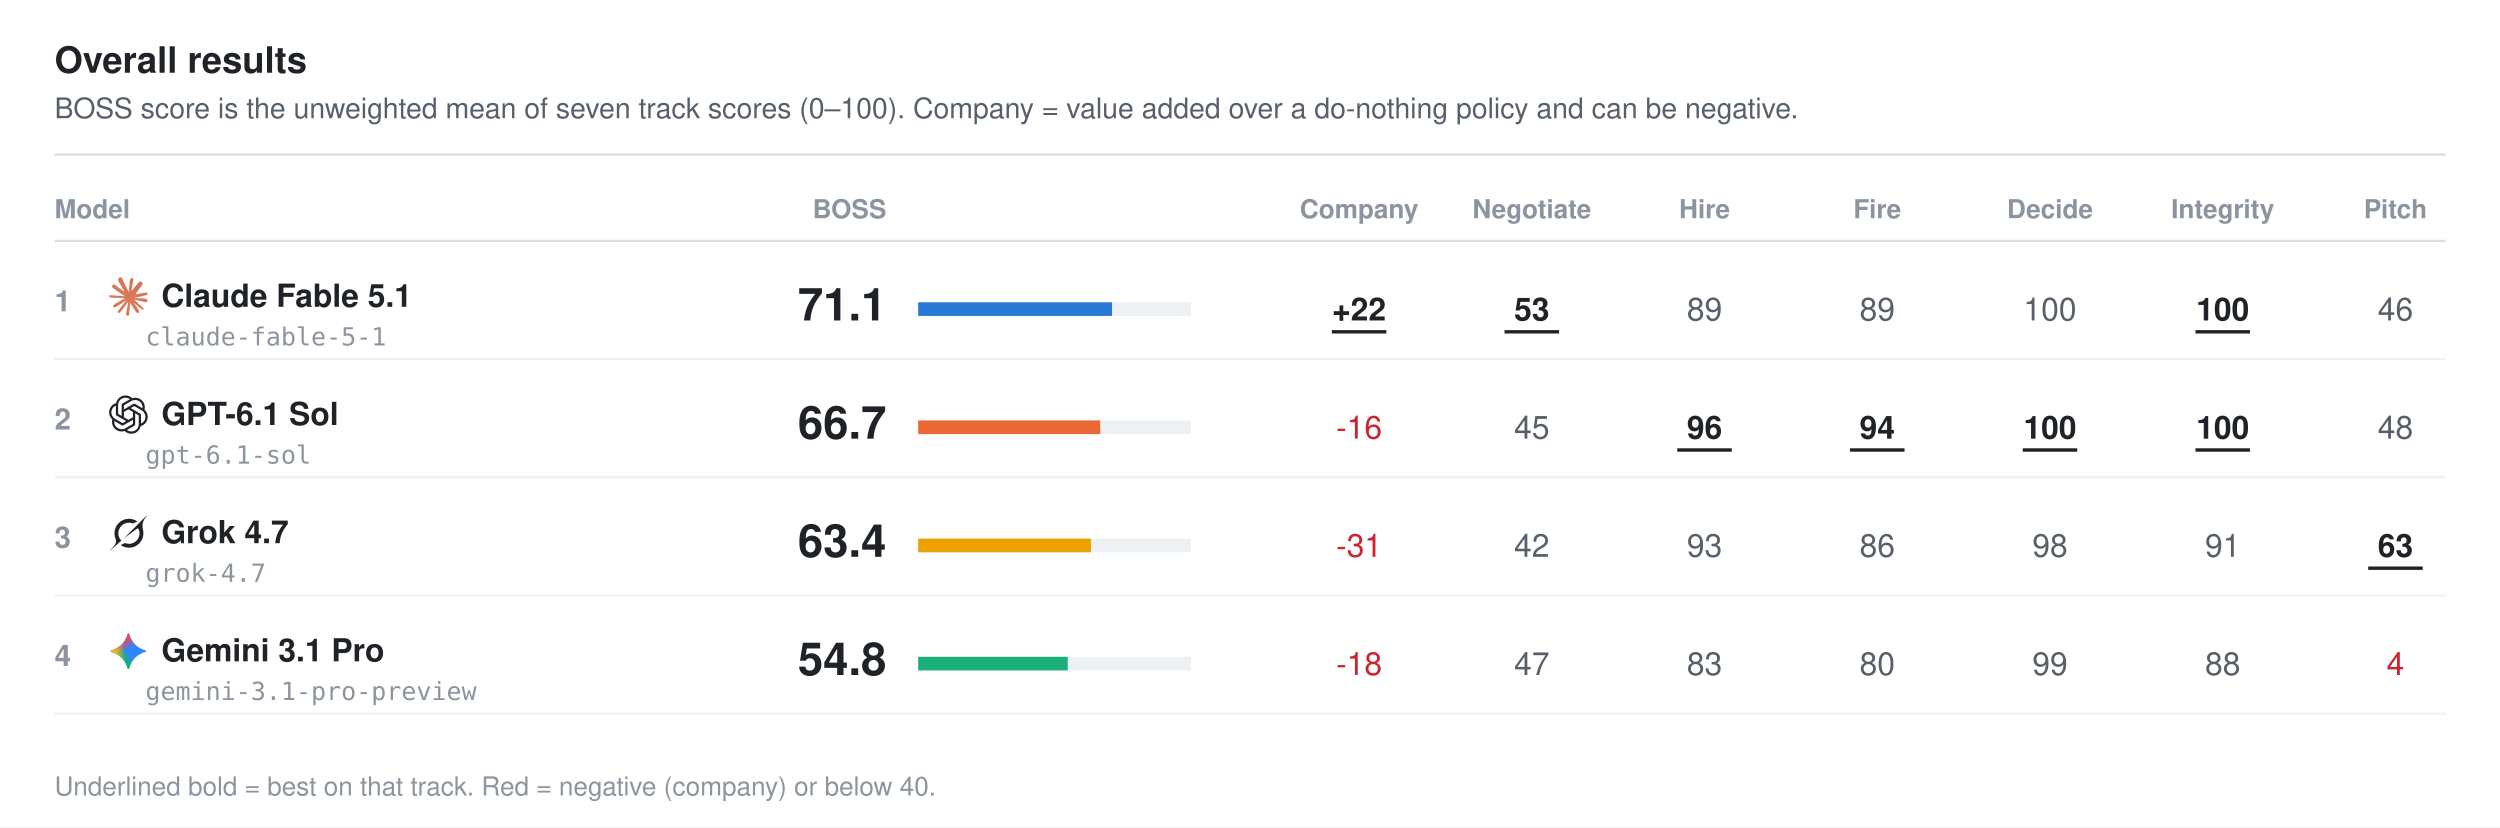
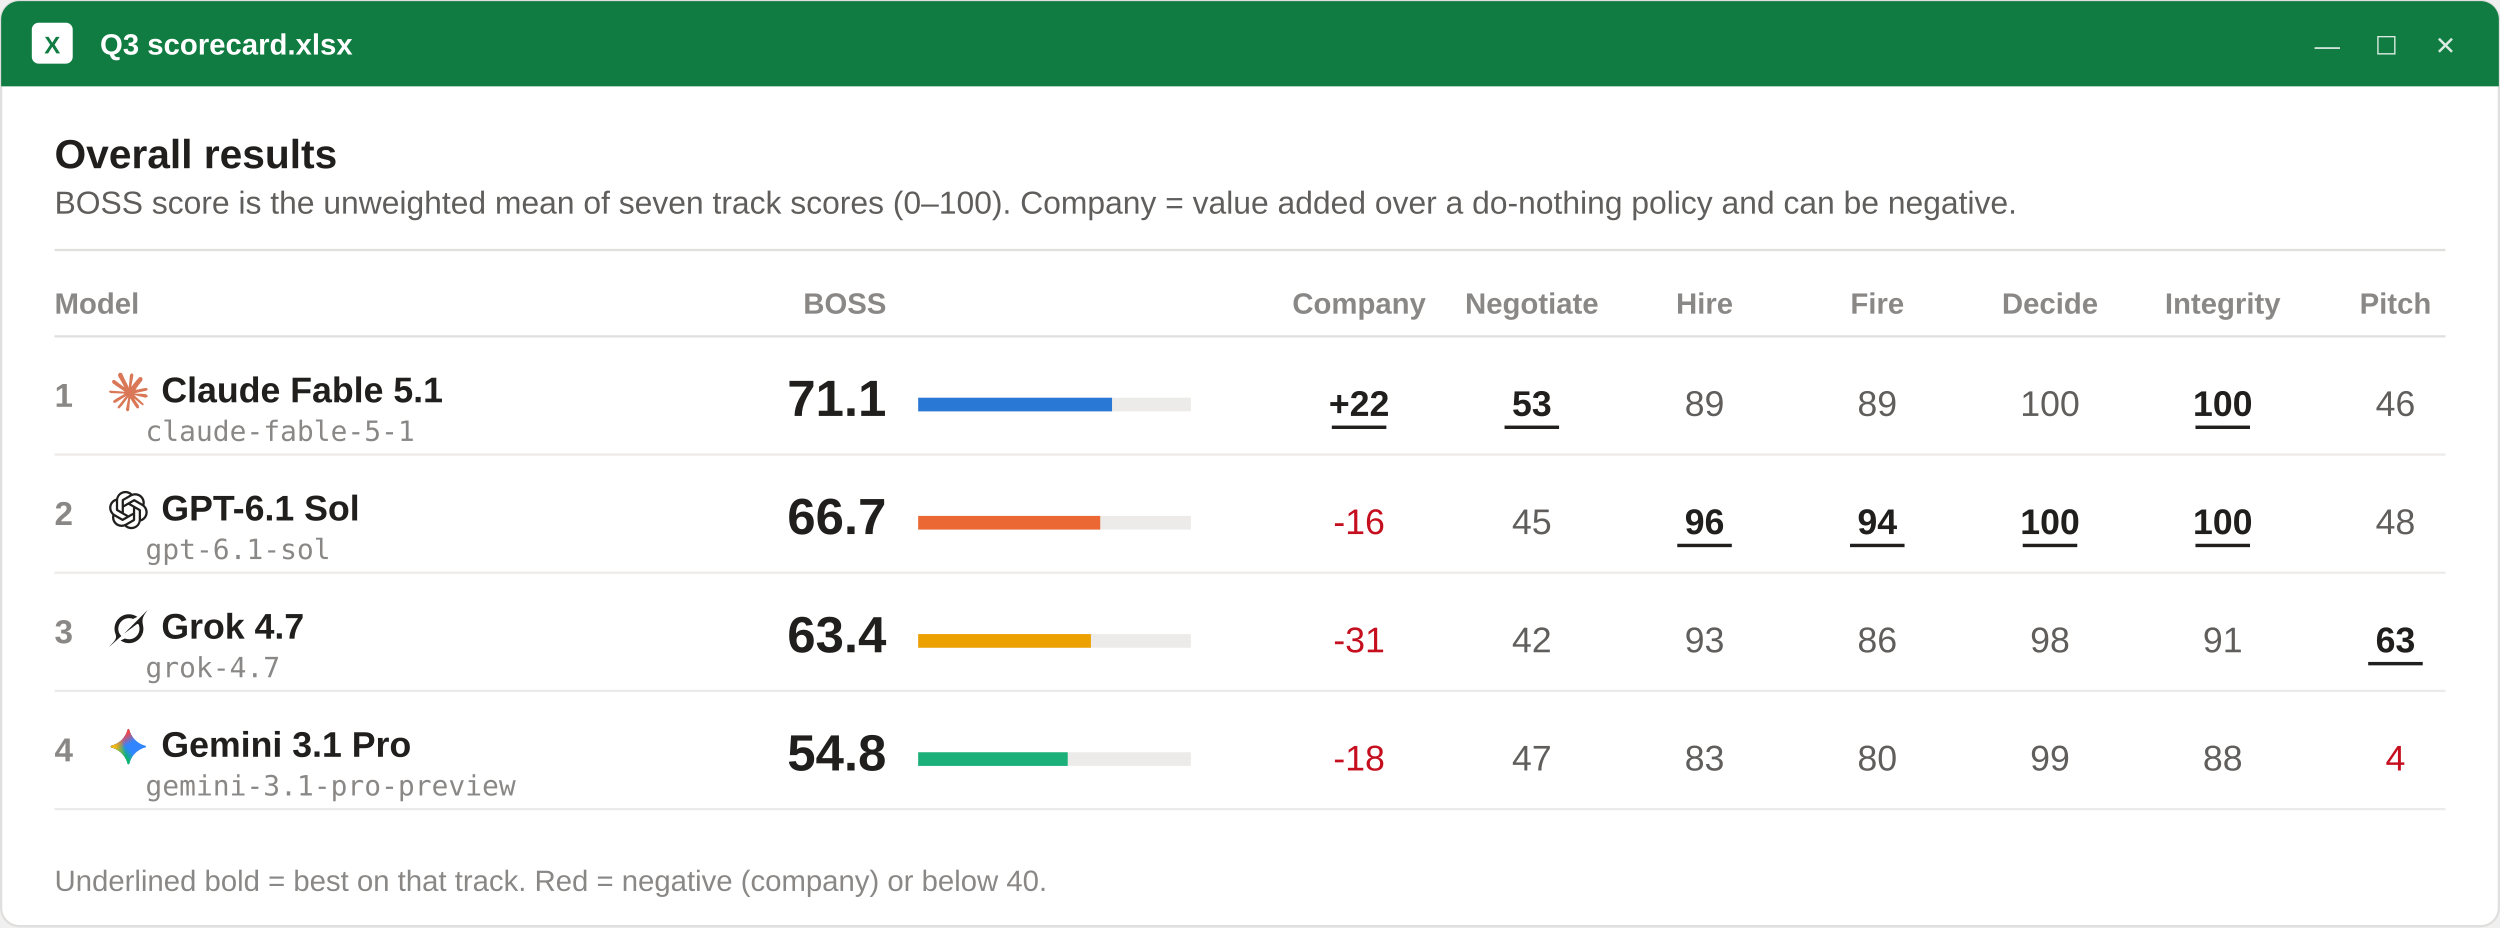
- <svg xmlns="http://www.w3.org/2000/svg" xmlns:xlink="http://www.w3.org/1999/xlink" width="1100" height="364" viewBox="0 0 1100 364" role="img" aria-label="Overall results">
+ <svg xmlns="http://www.w3.org/2000/svg" xmlns:xlink="http://www.w3.org/1999/xlink" width="1100" height="408" viewBox="0 0 1100 408" role="img" aria-label="Overall results">
  <defs>
    <symbol id="logo-claude" viewBox="0 0 24 24">
      <path d="M4.709 15.955l4.72-2.647.08-.23-.08-.128H9.2l-.79-.048-2.698-.073-2.339-.097-2.266-.122-.571-.121L0 11.784l.055-.352.48-.321.686.06 1.52.103 2.278.158 1.652.097 2.449.255h.389l.055-.157-.134-.098-.103-.097-2.358-1.596-2.552-1.688-1.336-.972-.724-.491-.364-.462-.158-1.008.656-.722.881.06.225.061.893.686 1.908 1.476 2.491 1.833.365.304.145-.103.019-.073-.164-.274-1.355-2.446-1.446-2.49-.644-1.032-.17-.619a2.97 2.97 0 01-.104-.729L6.283.134 6.696 0l.996.134.42.364.62 1.414 1.002 2.229 1.555 3.03.456.898.243.832.091.255h.158V9.01l.128-1.706.237-2.095.23-2.695.08-.76.376-.91.747-.492.584.28.48.685-.067.444-.286 1.851-.559 2.903-.364 1.942h.212l.243-.242.985-1.306 1.652-2.064.73-.82.85-.904.547-.431h1.033l.76 1.129-.34 1.166-1.064 1.347-.881 1.142-1.264 1.7-.79 1.36.073.11.188-.02 2.856-.606 1.543-.28 1.841-.315.833.388.091.395-.328.807-1.969.486-2.309.462-3.439.813-.042.03.049.061 1.549.146.662.036h1.622l3.02.225.79.522.474.638-.079.485-1.215.62-1.64-.389-3.829-.91-1.312-.329h-.182v.11l1.093 1.068 2.006 1.81 2.509 2.33.127.578-.322.455-.34-.049-2.205-1.657-.851-.747-1.926-1.62h-.128v.17l.444.649 2.345 3.521.122 1.08-.17.353-.608.213-.668-.122-1.374-1.925-1.415-2.167-1.143-1.943-.14.08-.674 7.254-.316.37-.729.28-.607-.461-.322-.747.322-1.476.389-1.924.315-1.53.286-1.9.17-.632-.012-.042-.14.018-1.434 1.967-2.18 2.945-1.726 1.845-.414.164-.717-.37.067-.662.401-.589 2.388-3.036 1.44-1.882.93-1.086-.006-.158h-.055L4.132 18.56l-1.13.146-.487-.456.061-.746.231-.243 1.908-1.312-.006.006z" fill="#D97757" fill-rule="nonzero" />
    </symbol>
    <symbol id="logo-gpt" viewBox="0 0 24 24">
-       <g fill="#1f2328" fill-rule="evenodd">
+       <g fill="#201f1e" fill-rule="evenodd">
        <path d="M9.205 8.658v-2.26c0-.19.072-.333.238-.428l4.543-2.616c.619-.357 1.356-.523 2.117-.523 2.854 0 4.662 2.212 4.662 4.566 0 .167 0 .357-.024.547l-4.71-2.759a.797.797 0 00-.856 0l-5.97 3.473zm10.609 8.8V12.06c0-.333-.143-.57-.429-.737l-5.97-3.473 1.95-1.118a.433.433 0 01.476 0l4.543 2.617c1.309.76 2.189 2.378 2.189 3.948 0 1.808-1.07 3.473-2.76 4.163zM7.802 12.703l-1.95-1.142c-.167-.095-.239-.238-.239-.428V5.899c0-2.545 1.95-4.472 4.591-4.472 1 0 1.927.333 2.712.928L8.23 5.067c-.285.166-.428.404-.428.737v6.898zM12 15.128l-2.795-1.57v-3.33L12 8.658l2.795 1.57v3.33L12 15.128zm1.796 7.23c-1 0-1.927-.332-2.712-.927l4.686-2.712c.285-.166.428-.404.428-.737v-6.898l1.974 1.142c.167.095.238.238.238.428v5.233c0 2.545-1.974 4.472-4.614 4.472zm-5.637-5.303l-4.544-2.617c-1.308-.761-2.188-2.378-2.188-3.948A4.482 4.482 0 014.21 6.327v5.423c0 .333.143.571.428.738l5.947 3.449-1.95 1.118a.432.432 0 01-.476 0zm-.262 3.9c-2.688 0-4.662-2.021-4.662-4.519 0-.19.024-.38.047-.57l4.686 2.71c.286.167.571.167.856 0l5.97-3.448v2.26c0 .19-.07.333-.237.428l-4.543 2.616c-.619.357-1.356.523-2.117.523zm5.899 2.83a5.947 5.947 0 005.827-4.756C22.287 18.339 24 15.84 24 13.296c0-1.665-.713-3.282-1.998-4.448.119-.5.19-.999.19-1.498 0-3.401-2.759-5.947-5.946-5.947-.642 0-1.26.095-1.88.31A5.962 5.962 0 0010.205 0a5.947 5.947 0 00-5.827 4.757C1.713 5.447 0 7.945 0 10.49c0 1.666.713 3.283 1.998 4.448-.119.5-.19 1-.19 1.499 0 3.401 2.759 5.946 5.946 5.946.642 0 1.26-.095 1.88-.309a5.96 5.96 0 004.162 1.713z" />
      </g>
    </symbol>
    <symbol id="logo-gemini" viewBox="0 0 24 24">
      <path d="M20.616 10.835a14.147 14.147 0 01-4.45-3.001 14.111 14.111 0 01-3.678-6.452.503.503 0 00-.975 0 14.134 14.134 0 01-3.679 6.452 14.155 14.155 0 01-4.45 3.001c-.65.28-1.318.505-2.002.678a.502.502 0 000 .975c.684.172 1.35.397 2.002.677a14.147 14.147 0 014.45 3.001 14.112 14.112 0 013.679 6.453.502.502 0 00.975 0c.172-.685.397-1.351.677-2.003a14.145 14.145 0 013.001-4.45 14.113 14.113 0 016.453-3.678.503.503 0 000-.975 13.245 13.245 0 01-2.003-.678z" fill="#3186FF" />
      <path d="M20.616 10.835a14.147 14.147 0 01-4.45-3.001 14.111 14.111 0 01-3.678-6.452.503.503 0 00-.975 0 14.134 14.134 0 01-3.679 6.452 14.155 14.155 0 01-4.45 3.001c-.65.28-1.318.505-2.002.678a.502.502 0 000 .975c.684.172 1.35.397 2.002.677a14.147 14.147 0 014.45 3.001 14.112 14.112 0 013.679 6.453.502.502 0 00.975 0c.172-.685.397-1.351.677-2.003a14.145 14.145 0 013.001-4.45 14.113 14.113 0 016.453-3.678.503.503 0 000-.975 13.245 13.245 0 01-2.003-.678z" fill="url(#lobe-icons-gemini-0-_R_0_)" />
      <path d="M20.616 10.835a14.147 14.147 0 01-4.45-3.001 14.111 14.111 0 01-3.678-6.452.503.503 0 00-.975 0 14.134 14.134 0 01-3.679 6.452 14.155 14.155 0 01-4.45 3.001c-.65.28-1.318.505-2.002.678a.502.502 0 000 .975c.684.172 1.35.397 2.002.677a14.147 14.147 0 014.45 3.001 14.112 14.112 0 013.679 6.453.502.502 0 00.975 0c.172-.685.397-1.351.677-2.003a14.145 14.145 0 013.001-4.45 14.113 14.113 0 016.453-3.678.503.503 0 000-.975 13.245 13.245 0 01-2.003-.678z" fill="url(#lobe-icons-gemini-1-_R_0_)" />
      <path d="M20.616 10.835a14.147 14.147 0 01-4.45-3.001 14.111 14.111 0 01-3.678-6.452.503.503 0 00-.975 0 14.134 14.134 0 01-3.679 6.452 14.155 14.155 0 01-4.45 3.001c-.65.28-1.318.505-2.002.678a.502.502 0 000 .975c.684.172 1.35.397 2.002.677a14.147 14.147 0 014.45 3.001 14.112 14.112 0 013.679 6.453.502.502 0 00.975 0c.172-.685.397-1.351.677-2.003a14.145 14.145 0 013.001-4.45 14.113 14.113 0 016.453-3.678.503.503 0 000-.975 13.245 13.245 0 01-2.003-.678z" fill="url(#lobe-icons-gemini-2-_R_0_)" />
      <defs>
        <linearGradient gradientUnits="userSpaceOnUse" id="lobe-icons-gemini-0-_R_0_" x1="7" x2="11" y1="15.5" y2="12">
          <stop stop-color="#08B962" />
          <stop offset="1" stop-color="#08B962" stop-opacity="0" />
        </linearGradient>
        <linearGradient gradientUnits="userSpaceOnUse" id="lobe-icons-gemini-1-_R_0_" x1="8" x2="11.5" y1="5.5" y2="11">
          <stop stop-color="#F94543" />
          <stop offset="1" stop-color="#F94543" stop-opacity="0" />
        </linearGradient>
        <linearGradient gradientUnits="userSpaceOnUse" id="lobe-icons-gemini-2-_R_0_" x1="3.5" x2="17.5" y1="13.5" y2="12">
          <stop stop-color="#FABC12" />
          <stop offset=".46" stop-color="#FABC12" stop-opacity="0" />
        </linearGradient>
      </defs>
    </symbol>
    <symbol id="logo-grok" viewBox="0 0 24 24">
-       <g fill="#1f2328" fill-rule="evenodd">
+       <g fill="#201f1e" fill-rule="evenodd">
        <path d="M9.27 15.29l7.978-5.897c.391-.29.95-.177 1.137.272.98 2.369.542 5.215-1.41 7.169-1.951 1.954-4.667 2.382-7.149 1.406l-2.711 1.257c3.889 2.661 8.611 2.003 11.562-.953 2.341-2.344 3.066-5.539 2.388-8.42l.006.007c-.983-4.232.242-5.924 2.75-9.383.06-.082.12-.164.179-.248l-3.301 3.305v-.01L9.267 15.292M7.623 16.723c-2.792-2.67-2.31-6.801.071-9.184 1.761-1.763 4.647-2.483 7.166-1.425l2.705-1.25a7.808 7.808 0 00-1.829-1A8.975 8.975 0 005.984 5.83c-2.533 2.536-3.33 6.436-1.962 9.764 1.022 2.487-.653 4.246-2.34 6.022-.599.63-1.199 1.259-1.682 1.925l7.62-6.815" />
      </g>
    </symbol>
  </defs>
-   <rect width="1100" height="364" fill="#ffffff" />
-   <text x="24.0" y="32.0" font-family="-apple-system,BlinkMacSystemFont,'Segoe UI','Helvetica Neue',Helvetica,Arial,sans-serif" font-size="16" font-weight="600" fill="#1f2328" text-anchor="start">Overall results</text>
-   <text x="24.0" y="52.0" font-family="-apple-system,BlinkMacSystemFont,'Segoe UI','Helvetica Neue',Helvetica,Arial,sans-serif" font-size="12.5" font-weight="400" fill="#57606a" text-anchor="start">BOSS score is the unweighted mean of seven track scores (0–100). Company = value added over a do-nothing policy and can be negative.</text>
-   <line x1="24.0" x2="1076.0" y1="68.0" y2="68.0" stroke="#d8dee4" stroke-width="1" />
-   <text x="24.0" y="96.0" font-family="-apple-system,BlinkMacSystemFont,'Segoe UI','Helvetica Neue',Helvetica,Arial,sans-serif" font-size="11.5" font-weight="600" fill="#8c959f" text-anchor="start">Model</text>
-   <text x="390.0" y="96.0" font-family="-apple-system,BlinkMacSystemFont,'Segoe UI','Helvetica Neue',Helvetica,Arial,sans-serif" font-size="11.5" font-weight="600" fill="#8c959f" text-anchor="end">BOSS</text>
-   <text x="598.0" y="96.0" font-family="-apple-system,BlinkMacSystemFont,'Segoe UI','Helvetica Neue',Helvetica,Arial,sans-serif" font-size="11.5" font-weight="600" fill="#8c959f" text-anchor="middle">Company</text>
-   <text x="674.0" y="96.0" font-family="-apple-system,BlinkMacSystemFont,'Segoe UI','Helvetica Neue',Helvetica,Arial,sans-serif" font-size="11.5" font-weight="600" fill="#8c959f" text-anchor="middle">Negotiate</text>
-   <text x="750.0" y="96.0" font-family="-apple-system,BlinkMacSystemFont,'Segoe UI','Helvetica Neue',Helvetica,Arial,sans-serif" font-size="11.5" font-weight="600" fill="#8c959f" text-anchor="middle">Hire</text>
-   <text x="826.0" y="96.0" font-family="-apple-system,BlinkMacSystemFont,'Segoe UI','Helvetica Neue',Helvetica,Arial,sans-serif" font-size="11.5" font-weight="600" fill="#8c959f" text-anchor="middle">Fire</text>
-   <text x="902.0" y="96.0" font-family="-apple-system,BlinkMacSystemFont,'Segoe UI','Helvetica Neue',Helvetica,Arial,sans-serif" font-size="11.5" font-weight="600" fill="#8c959f" text-anchor="middle">Decide</text>
-   <text x="978.0" y="96.0" font-family="-apple-system,BlinkMacSystemFont,'Segoe UI','Helvetica Neue',Helvetica,Arial,sans-serif" font-size="11.5" font-weight="600" fill="#8c959f" text-anchor="middle">Integrity</text>
-   <text x="1054.0" y="96.0" font-family="-apple-system,BlinkMacSystemFont,'Segoe UI','Helvetica Neue',Helvetica,Arial,sans-serif" font-size="11.5" font-weight="600" fill="#8c959f" text-anchor="middle">Pitch</text>
-   <line x1="24.0" x2="1076.0" y1="106.0" y2="106.0" stroke="#d8dee4" stroke-width="1" />
-   <text x="24.0" y="137.0" font-family="-apple-system,BlinkMacSystemFont,'Segoe UI','Helvetica Neue',Helvetica,Arial,sans-serif" font-size="13" font-weight="600" fill="#8c959f" text-anchor="start">1</text>
-   <use href="#logo-claude" xlink:href="#logo-claude" x="48.0" y="122.0" width="17" height="17" />
-   <text x="71.0" y="135.0" font-family="-apple-system,BlinkMacSystemFont,'Segoe UI','Helvetica Neue',Helvetica,Arial,sans-serif" font-size="14" font-weight="600" fill="#1f2328" text-anchor="start">Claude Fable 5.1</text>
-   <text x="64.0" y="152.0" font-family="ui-monospace,SFMono-Regular,Menlo,Consolas,monospace" font-size="11" font-weight="400" fill="#8c959f" text-anchor="start">claude-fable-5-1</text>
-   <text x="390.0" y="141.0" font-family="-apple-system,BlinkMacSystemFont,'Segoe UI','Helvetica Neue',Helvetica,Arial,sans-serif" font-size="20" font-weight="700" fill="#1f2328" text-anchor="end">71.1</text>
-   <rect x="404" y="133.0" width="120" height="6" fill="#eef1f4" />
-   <rect x="404" y="133.0" width="85.3" height="6" fill="#2a78d6" />
-   <text x="598.0" y="141.0" font-family="-apple-system,BlinkMacSystemFont,'Segoe UI','Helvetica Neue',Helvetica,Arial,sans-serif" font-size="14" font-weight="700" fill="#1f2328" text-anchor="middle">+22</text>
-   <line x1="586.0" x2="610.0" y1="146.0" y2="146.0" stroke="#1f2328" stroke-width="1.5" />
-   <text x="674.0" y="141.0" font-family="-apple-system,BlinkMacSystemFont,'Segoe UI','Helvetica Neue',Helvetica,Arial,sans-serif" font-size="14" font-weight="700" fill="#1f2328" text-anchor="middle">53</text>
-   <line x1="662.0" x2="686.0" y1="146.0" y2="146.0" stroke="#1f2328" stroke-width="1.5" />
-   <text x="750.0" y="141.0" font-family="-apple-system,BlinkMacSystemFont,'Segoe UI','Helvetica Neue',Helvetica,Arial,sans-serif" font-size="14" font-weight="400" fill="#57606a" text-anchor="middle">89</text>
-   <text x="826.0" y="141.0" font-family="-apple-system,BlinkMacSystemFont,'Segoe UI','Helvetica Neue',Helvetica,Arial,sans-serif" font-size="14" font-weight="400" fill="#57606a" text-anchor="middle">89</text>
-   <text x="902.0" y="141.0" font-family="-apple-system,BlinkMacSystemFont,'Segoe UI','Helvetica Neue',Helvetica,Arial,sans-serif" font-size="14" font-weight="400" fill="#57606a" text-anchor="middle">100</text>
-   <text x="978.0" y="141.0" font-family="-apple-system,BlinkMacSystemFont,'Segoe UI','Helvetica Neue',Helvetica,Arial,sans-serif" font-size="14" font-weight="700" fill="#1f2328" text-anchor="middle">100</text>
-   <line x1="966.0" x2="990.0" y1="146.0" y2="146.0" stroke="#1f2328" stroke-width="1.5" />
-   <text x="1054.0" y="141.0" font-family="-apple-system,BlinkMacSystemFont,'Segoe UI','Helvetica Neue',Helvetica,Arial,sans-serif" font-size="14" font-weight="400" fill="#57606a" text-anchor="middle">46</text>
-   <line x1="24.0" x2="1076.0" y1="158.0" y2="158.0" stroke="#eef1f4" stroke-width="1" />
-   <text x="24.0" y="189.0" font-family="-apple-system,BlinkMacSystemFont,'Segoe UI','Helvetica Neue',Helvetica,Arial,sans-serif" font-size="13" font-weight="600" fill="#8c959f" text-anchor="start">2</text>
-   <use href="#logo-gpt" xlink:href="#logo-gpt" x="48.0" y="174.0" width="17" height="17" />
-   <text x="71.0" y="187.0" font-family="-apple-system,BlinkMacSystemFont,'Segoe UI','Helvetica Neue',Helvetica,Arial,sans-serif" font-size="14" font-weight="600" fill="#1f2328" text-anchor="start">GPT-6.1 Sol</text>
-   <text x="64.0" y="204.0" font-family="ui-monospace,SFMono-Regular,Menlo,Consolas,monospace" font-size="11" font-weight="400" fill="#8c959f" text-anchor="start">gpt-6.1-sol</text>
-   <text x="390.0" y="193.0" font-family="-apple-system,BlinkMacSystemFont,'Segoe UI','Helvetica Neue',Helvetica,Arial,sans-serif" font-size="20" font-weight="700" fill="#1f2328" text-anchor="end">66.7</text>
-   <rect x="404" y="185.0" width="120" height="6" fill="#eef1f4" />
-   <rect x="404" y="185.0" width="80.1" height="6" fill="#eb6834" />
-   <text x="598.0" y="193.0" font-family="-apple-system,BlinkMacSystemFont,'Segoe UI','Helvetica Neue',Helvetica,Arial,sans-serif" font-size="14" font-weight="400" fill="#cf222e" text-anchor="middle">-16</text>
-   <text x="674.0" y="193.0" font-family="-apple-system,BlinkMacSystemFont,'Segoe UI','Helvetica Neue',Helvetica,Arial,sans-serif" font-size="14" font-weight="400" fill="#57606a" text-anchor="middle">45</text>
-   <text x="750.0" y="193.0" font-family="-apple-system,BlinkMacSystemFont,'Segoe UI','Helvetica Neue',Helvetica,Arial,sans-serif" font-size="14" font-weight="700" fill="#1f2328" text-anchor="middle">96</text>
-   <line x1="738.0" x2="762.0" y1="198.0" y2="198.0" stroke="#1f2328" stroke-width="1.5" />
-   <text x="826.0" y="193.0" font-family="-apple-system,BlinkMacSystemFont,'Segoe UI','Helvetica Neue',Helvetica,Arial,sans-serif" font-size="14" font-weight="700" fill="#1f2328" text-anchor="middle">94</text>
-   <line x1="814.0" x2="838.0" y1="198.0" y2="198.0" stroke="#1f2328" stroke-width="1.5" />
-   <text x="902.0" y="193.0" font-family="-apple-system,BlinkMacSystemFont,'Segoe UI','Helvetica Neue',Helvetica,Arial,sans-serif" font-size="14" font-weight="700" fill="#1f2328" text-anchor="middle">100</text>
-   <line x1="890.0" x2="914.0" y1="198.0" y2="198.0" stroke="#1f2328" stroke-width="1.5" />
-   <text x="978.0" y="193.0" font-family="-apple-system,BlinkMacSystemFont,'Segoe UI','Helvetica Neue',Helvetica,Arial,sans-serif" font-size="14" font-weight="700" fill="#1f2328" text-anchor="middle">100</text>
-   <line x1="966.0" x2="990.0" y1="198.0" y2="198.0" stroke="#1f2328" stroke-width="1.5" />
-   <text x="1054.0" y="193.0" font-family="-apple-system,BlinkMacSystemFont,'Segoe UI','Helvetica Neue',Helvetica,Arial,sans-serif" font-size="14" font-weight="400" fill="#57606a" text-anchor="middle">48</text>
-   <line x1="24.0" x2="1076.0" y1="210.0" y2="210.0" stroke="#eef1f4" stroke-width="1" />
-   <text x="24.0" y="241.0" font-family="-apple-system,BlinkMacSystemFont,'Segoe UI','Helvetica Neue',Helvetica,Arial,sans-serif" font-size="13" font-weight="600" fill="#8c959f" text-anchor="start">3</text>
-   <use href="#logo-grok" xlink:href="#logo-grok" x="48.0" y="226.0" width="17" height="17" />
-   <text x="71.0" y="239.0" font-family="-apple-system,BlinkMacSystemFont,'Segoe UI','Helvetica Neue',Helvetica,Arial,sans-serif" font-size="14" font-weight="600" fill="#1f2328" text-anchor="start">Grok 4.7</text>
-   <text x="64.0" y="256.0" font-family="ui-monospace,SFMono-Regular,Menlo,Consolas,monospace" font-size="11" font-weight="400" fill="#8c959f" text-anchor="start">grok-4.7</text>
-   <text x="390.0" y="245.0" font-family="-apple-system,BlinkMacSystemFont,'Segoe UI','Helvetica Neue',Helvetica,Arial,sans-serif" font-size="20" font-weight="700" fill="#1f2328" text-anchor="end">63.4</text>
-   <rect x="404" y="237.0" width="120" height="6" fill="#eef1f4" />
-   <rect x="404" y="237.0" width="76.0" height="6" fill="#eda100" />
-   <text x="598.0" y="245.0" font-family="-apple-system,BlinkMacSystemFont,'Segoe UI','Helvetica Neue',Helvetica,Arial,sans-serif" font-size="14" font-weight="400" fill="#cf222e" text-anchor="middle">-31</text>
-   <text x="674.0" y="245.0" font-family="-apple-system,BlinkMacSystemFont,'Segoe UI','Helvetica Neue',Helvetica,Arial,sans-serif" font-size="14" font-weight="400" fill="#57606a" text-anchor="middle">42</text>
-   <text x="750.0" y="245.0" font-family="-apple-system,BlinkMacSystemFont,'Segoe UI','Helvetica Neue',Helvetica,Arial,sans-serif" font-size="14" font-weight="400" fill="#57606a" text-anchor="middle">93</text>
-   <text x="826.0" y="245.0" font-family="-apple-system,BlinkMacSystemFont,'Segoe UI','Helvetica Neue',Helvetica,Arial,sans-serif" font-size="14" font-weight="400" fill="#57606a" text-anchor="middle">86</text>
-   <text x="902.0" y="245.0" font-family="-apple-system,BlinkMacSystemFont,'Segoe UI','Helvetica Neue',Helvetica,Arial,sans-serif" font-size="14" font-weight="400" fill="#57606a" text-anchor="middle">98</text>
-   <text x="978.0" y="245.0" font-family="-apple-system,BlinkMacSystemFont,'Segoe UI','Helvetica Neue',Helvetica,Arial,sans-serif" font-size="14" font-weight="400" fill="#57606a" text-anchor="middle">91</text>
-   <text x="1054.0" y="245.0" font-family="-apple-system,BlinkMacSystemFont,'Segoe UI','Helvetica Neue',Helvetica,Arial,sans-serif" font-size="14" font-weight="700" fill="#1f2328" text-anchor="middle">63</text>
-   <line x1="1042.0" x2="1066.0" y1="250.0" y2="250.0" stroke="#1f2328" stroke-width="1.5" />
-   <line x1="24.0" x2="1076.0" y1="262.0" y2="262.0" stroke="#eef1f4" stroke-width="1" />
-   <text x="24.0" y="293.0" font-family="-apple-system,BlinkMacSystemFont,'Segoe UI','Helvetica Neue',Helvetica,Arial,sans-serif" font-size="13" font-weight="600" fill="#8c959f" text-anchor="start">4</text>
-   <use href="#logo-gemini" xlink:href="#logo-gemini" x="48.0" y="278.0" width="17" height="17" />
-   <text x="71.0" y="291.0" font-family="-apple-system,BlinkMacSystemFont,'Segoe UI','Helvetica Neue',Helvetica,Arial,sans-serif" font-size="14" font-weight="600" fill="#1f2328" text-anchor="start">Gemini 3.1 Pro</text>
-   <text x="64.0" y="308.0" font-family="ui-monospace,SFMono-Regular,Menlo,Consolas,monospace" font-size="11" font-weight="400" fill="#8c959f" text-anchor="start">gemini-3.1-pro-preview</text>
-   <text x="390.0" y="297.0" font-family="-apple-system,BlinkMacSystemFont,'Segoe UI','Helvetica Neue',Helvetica,Arial,sans-serif" font-size="20" font-weight="700" fill="#1f2328" text-anchor="end">54.8</text>
-   <rect x="404" y="289.0" width="120" height="6" fill="#eef1f4" />
-   <rect x="404" y="289.0" width="65.8" height="6" fill="#1baf7a" />
-   <text x="598.0" y="297.0" font-family="-apple-system,BlinkMacSystemFont,'Segoe UI','Helvetica Neue',Helvetica,Arial,sans-serif" font-size="14" font-weight="400" fill="#cf222e" text-anchor="middle">-18</text>
-   <text x="674.0" y="297.0" font-family="-apple-system,BlinkMacSystemFont,'Segoe UI','Helvetica Neue',Helvetica,Arial,sans-serif" font-size="14" font-weight="400" fill="#57606a" text-anchor="middle">47</text>
-   <text x="750.0" y="297.0" font-family="-apple-system,BlinkMacSystemFont,'Segoe UI','Helvetica Neue',Helvetica,Arial,sans-serif" font-size="14" font-weight="400" fill="#57606a" text-anchor="middle">83</text>
-   <text x="826.0" y="297.0" font-family="-apple-system,BlinkMacSystemFont,'Segoe UI','Helvetica Neue',Helvetica,Arial,sans-serif" font-size="14" font-weight="400" fill="#57606a" text-anchor="middle">80</text>
-   <text x="902.0" y="297.0" font-family="-apple-system,BlinkMacSystemFont,'Segoe UI','Helvetica Neue',Helvetica,Arial,sans-serif" font-size="14" font-weight="400" fill="#57606a" text-anchor="middle">99</text>
-   <text x="978.0" y="297.0" font-family="-apple-system,BlinkMacSystemFont,'Segoe UI','Helvetica Neue',Helvetica,Arial,sans-serif" font-size="14" font-weight="400" fill="#57606a" text-anchor="middle">88</text>
-   <text x="1054.0" y="297.0" font-family="-apple-system,BlinkMacSystemFont,'Segoe UI','Helvetica Neue',Helvetica,Arial,sans-serif" font-size="14" font-weight="400" fill="#cf222e" text-anchor="middle">4</text>
-   <line x1="24.0" x2="1076.0" y1="314.0" y2="314.0" stroke="#eef1f4" stroke-width="1" />
-   <text x="24.0" y="350.0" font-family="-apple-system,BlinkMacSystemFont,'Segoe UI','Helvetica Neue',Helvetica,Arial,sans-serif" font-size="11.5" font-weight="400" fill="#8c959f" text-anchor="start">Underlined bold = best on that track. Red = negative (company) or below 40.</text>
+   <rect x="0.5" y="0.5" width="1099" height="407" rx="8" fill="#ffffff" stroke="#e1dfdd" />
+   <path d="M8.5 0.5 H1091.5 A8 8 0 0 1 1099.5 8.5 V38 H0.5 V8.5 A8 8 0 0 1 8.5 0.5 Z" fill="#107c41" />
+   <rect x="14" y="10" width="18" height="18" rx="3" fill="#ffffff" />
+   <text x="23.0" y="23.5" font-family="'Segoe UI',Aptos,-apple-system,BlinkMacSystemFont,'Helvetica Neue',Arial,sans-serif" font-size="10.6" font-weight="800" fill="#107c41" text-anchor="middle">X</text>
+   <text x="44.0" y="24.0" font-family="'Segoe UI',Aptos,-apple-system,BlinkMacSystemFont,'Helvetica Neue',Arial,sans-serif" font-size="12.9" font-weight="600" fill="#ffffff" text-anchor="start">Q3 scorecard.xlsx</text>
+   <text x="1024.0" y="24.0" font-family="'Segoe UI',Aptos,-apple-system,BlinkMacSystemFont,'Helvetica Neue',Arial,sans-serif" font-size="11.2" font-weight="400" fill="#ffffff" text-anchor="middle" opacity="0.85">—</text>
+   <text x="1050.0" y="24.0" font-family="'Segoe UI',Aptos,-apple-system,BlinkMacSystemFont,'Helvetica Neue',Arial,sans-serif" font-size="11.2" font-weight="400" fill="#ffffff" text-anchor="middle" opacity="0.85">☐</text>
+   <text x="1076.0" y="24.0" font-family="'Segoe UI',Aptos,-apple-system,BlinkMacSystemFont,'Helvetica Neue',Arial,sans-serif" font-size="11.2" font-weight="400" fill="#ffffff" text-anchor="middle" opacity="0.85">✕</text>
+   <g transform="translate(0,42)">
+     <text x="24.0" y="32.0" font-family="'Segoe UI',Aptos,-apple-system,BlinkMacSystemFont,'Helvetica Neue',Arial,sans-serif" font-size="17.9" font-weight="600" fill="#201f1e" text-anchor="start">Overall results</text>
+     <text x="24.0" y="52.0" font-family="'Segoe UI',Aptos,-apple-system,BlinkMacSystemFont,'Helvetica Neue',Arial,sans-serif" font-size="14.0" font-weight="400" fill="#605e5c" text-anchor="start">BOSS score is the unweighted mean of seven track scores (0–100). Company = value added over a do-nothing policy and can be negative.</text>
+     <line x1="24.0" x2="1076.0" y1="68.0" y2="68.0" stroke="#e1dfdd" stroke-width="1" />
+     <text x="24.0" y="96.0" font-family="'Segoe UI',Aptos,-apple-system,BlinkMacSystemFont,'Helvetica Neue',Arial,sans-serif" font-size="12.9" font-weight="600" fill="#8a8886" text-anchor="start">Model</text>
+     <text x="390.0" y="96.0" font-family="'Segoe UI',Aptos,-apple-system,BlinkMacSystemFont,'Helvetica Neue',Arial,sans-serif" font-size="12.9" font-weight="600" fill="#8a8886" text-anchor="end">BOSS</text>
+     <text x="598.0" y="96.0" font-family="'Segoe UI',Aptos,-apple-system,BlinkMacSystemFont,'Helvetica Neue',Arial,sans-serif" font-size="12.9" font-weight="600" fill="#8a8886" text-anchor="middle">Company</text>
+     <text x="674.0" y="96.0" font-family="'Segoe UI',Aptos,-apple-system,BlinkMacSystemFont,'Helvetica Neue',Arial,sans-serif" font-size="12.9" font-weight="600" fill="#8a8886" text-anchor="middle">Negotiate</text>
+     <text x="750.0" y="96.0" font-family="'Segoe UI',Aptos,-apple-system,BlinkMacSystemFont,'Helvetica Neue',Arial,sans-serif" font-size="12.9" font-weight="600" fill="#8a8886" text-anchor="middle">Hire</text>
+     <text x="826.0" y="96.0" font-family="'Segoe UI',Aptos,-apple-system,BlinkMacSystemFont,'Helvetica Neue',Arial,sans-serif" font-size="12.9" font-weight="600" fill="#8a8886" text-anchor="middle">Fire</text>
+     <text x="902.0" y="96.0" font-family="'Segoe UI',Aptos,-apple-system,BlinkMacSystemFont,'Helvetica Neue',Arial,sans-serif" font-size="12.9" font-weight="600" fill="#8a8886" text-anchor="middle">Decide</text>
+     <text x="978.0" y="96.0" font-family="'Segoe UI',Aptos,-apple-system,BlinkMacSystemFont,'Helvetica Neue',Arial,sans-serif" font-size="12.9" font-weight="600" fill="#8a8886" text-anchor="middle">Integrity</text>
+     <text x="1054.0" y="96.0" font-family="'Segoe UI',Aptos,-apple-system,BlinkMacSystemFont,'Helvetica Neue',Arial,sans-serif" font-size="12.9" font-weight="600" fill="#8a8886" text-anchor="middle">Pitch</text>
+     <line x1="24.0" x2="1076.0" y1="106.0" y2="106.0" stroke="#e1dfdd" stroke-width="1" />
+     <text x="24.0" y="137.0" font-family="'Segoe UI',Aptos,-apple-system,BlinkMacSystemFont,'Helvetica Neue',Arial,sans-serif" font-size="14.6" font-weight="600" fill="#8a8886" text-anchor="start">1</text>
+     <use href="#logo-claude" xlink:href="#logo-claude" x="48.0" y="122.0" width="17" height="17" />
+     <text x="71.0" y="135.0" font-family="'Segoe UI',Aptos,-apple-system,BlinkMacSystemFont,'Helvetica Neue',Arial,sans-serif" font-size="15.7" font-weight="600" fill="#201f1e" text-anchor="start">Claude Fable 5.1</text>
+     <text x="64.0" y="152.0" font-family="ui-monospace,SFMono-Regular,Menlo,Consolas,monospace" font-size="12.3" font-weight="400" fill="#8a8886" text-anchor="start">claude-fable-5-1</text>
+     <text x="390.0" y="141.0" font-family="'Segoe UI',Aptos,-apple-system,BlinkMacSystemFont,'Helvetica Neue',Arial,sans-serif" font-size="22.4" font-weight="700" fill="#201f1e" text-anchor="end">71.1</text>
+     <rect x="404" y="133.0" width="120" height="6" fill="#edebe9" />
+     <rect x="404" y="133.0" width="85.3" height="6" fill="#2a78d6" />
+     <text x="598.0" y="141.0" font-family="'Segoe UI',Aptos,-apple-system,BlinkMacSystemFont,'Helvetica Neue',Arial,sans-serif" font-size="15.7" font-weight="700" fill="#201f1e" text-anchor="middle">+22</text>
+     <line x1="586.0" x2="610.0" y1="146.0" y2="146.0" stroke="#201f1e" stroke-width="1.5" />
+     <text x="674.0" y="141.0" font-family="'Segoe UI',Aptos,-apple-system,BlinkMacSystemFont,'Helvetica Neue',Arial,sans-serif" font-size="15.7" font-weight="700" fill="#201f1e" text-anchor="middle">53</text>
+     <line x1="662.0" x2="686.0" y1="146.0" y2="146.0" stroke="#201f1e" stroke-width="1.5" />
+     <text x="750.0" y="141.0" font-family="'Segoe UI',Aptos,-apple-system,BlinkMacSystemFont,'Helvetica Neue',Arial,sans-serif" font-size="15.7" font-weight="400" fill="#605e5c" text-anchor="middle">89</text>
+     <text x="826.0" y="141.0" font-family="'Segoe UI',Aptos,-apple-system,BlinkMacSystemFont,'Helvetica Neue',Arial,sans-serif" font-size="15.7" font-weight="400" fill="#605e5c" text-anchor="middle">89</text>
+     <text x="902.0" y="141.0" font-family="'Segoe UI',Aptos,-apple-system,BlinkMacSystemFont,'Helvetica Neue',Arial,sans-serif" font-size="15.7" font-weight="400" fill="#605e5c" text-anchor="middle">100</text>
+     <text x="978.0" y="141.0" font-family="'Segoe UI',Aptos,-apple-system,BlinkMacSystemFont,'Helvetica Neue',Arial,sans-serif" font-size="15.7" font-weight="700" fill="#201f1e" text-anchor="middle">100</text>
+     <line x1="966.0" x2="990.0" y1="146.0" y2="146.0" stroke="#201f1e" stroke-width="1.5" />
+     <text x="1054.0" y="141.0" font-family="'Segoe UI',Aptos,-apple-system,BlinkMacSystemFont,'Helvetica Neue',Arial,sans-serif" font-size="15.7" font-weight="400" fill="#605e5c" text-anchor="middle">46</text>
+     <line x1="24.0" x2="1076.0" y1="158.0" y2="158.0" stroke="#edebe9" stroke-width="1" />
+     <text x="24.0" y="189.0" font-family="'Segoe UI',Aptos,-apple-system,BlinkMacSystemFont,'Helvetica Neue',Arial,sans-serif" font-size="14.6" font-weight="600" fill="#8a8886" text-anchor="start">2</text>
+     <use href="#logo-gpt" xlink:href="#logo-gpt" x="48.0" y="174.0" width="17" height="17" />
+     <text x="71.0" y="187.0" font-family="'Segoe UI',Aptos,-apple-system,BlinkMacSystemFont,'Helvetica Neue',Arial,sans-serif" font-size="15.7" font-weight="600" fill="#201f1e" text-anchor="start">GPT-6.1 Sol</text>
+     <text x="64.0" y="204.0" font-family="ui-monospace,SFMono-Regular,Menlo,Consolas,monospace" font-size="12.3" font-weight="400" fill="#8a8886" text-anchor="start">gpt-6.1-sol</text>
+     <text x="390.0" y="193.0" font-family="'Segoe UI',Aptos,-apple-system,BlinkMacSystemFont,'Helvetica Neue',Arial,sans-serif" font-size="22.4" font-weight="700" fill="#201f1e" text-anchor="end">66.7</text>
+     <rect x="404" y="185.0" width="120" height="6" fill="#edebe9" />
+     <rect x="404" y="185.0" width="80.1" height="6" fill="#eb6834" />
+     <text x="598.0" y="193.0" font-family="'Segoe UI',Aptos,-apple-system,BlinkMacSystemFont,'Helvetica Neue',Arial,sans-serif" font-size="15.7" font-weight="400" fill="#c50f1f" text-anchor="middle">-16</text>
+     <text x="674.0" y="193.0" font-family="'Segoe UI',Aptos,-apple-system,BlinkMacSystemFont,'Helvetica Neue',Arial,sans-serif" font-size="15.7" font-weight="400" fill="#605e5c" text-anchor="middle">45</text>
+     <text x="750.0" y="193.0" font-family="'Segoe UI',Aptos,-apple-system,BlinkMacSystemFont,'Helvetica Neue',Arial,sans-serif" font-size="15.7" font-weight="700" fill="#201f1e" text-anchor="middle">96</text>
+     <line x1="738.0" x2="762.0" y1="198.0" y2="198.0" stroke="#201f1e" stroke-width="1.5" />
+     <text x="826.0" y="193.0" font-family="'Segoe UI',Aptos,-apple-system,BlinkMacSystemFont,'Helvetica Neue',Arial,sans-serif" font-size="15.7" font-weight="700" fill="#201f1e" text-anchor="middle">94</text>
+     <line x1="814.0" x2="838.0" y1="198.0" y2="198.0" stroke="#201f1e" stroke-width="1.5" />
+     <text x="902.0" y="193.0" font-family="'Segoe UI',Aptos,-apple-system,BlinkMacSystemFont,'Helvetica Neue',Arial,sans-serif" font-size="15.7" font-weight="700" fill="#201f1e" text-anchor="middle">100</text>
+     <line x1="890.0" x2="914.0" y1="198.0" y2="198.0" stroke="#201f1e" stroke-width="1.5" />
+     <text x="978.0" y="193.0" font-family="'Segoe UI',Aptos,-apple-system,BlinkMacSystemFont,'Helvetica Neue',Arial,sans-serif" font-size="15.7" font-weight="700" fill="#201f1e" text-anchor="middle">100</text>
+     <line x1="966.0" x2="990.0" y1="198.0" y2="198.0" stroke="#201f1e" stroke-width="1.5" />
+     <text x="1054.0" y="193.0" font-family="'Segoe UI',Aptos,-apple-system,BlinkMacSystemFont,'Helvetica Neue',Arial,sans-serif" font-size="15.7" font-weight="400" fill="#605e5c" text-anchor="middle">48</text>
+     <line x1="24.0" x2="1076.0" y1="210.0" y2="210.0" stroke="#edebe9" stroke-width="1" />
+     <text x="24.0" y="241.0" font-family="'Segoe UI',Aptos,-apple-system,BlinkMacSystemFont,'Helvetica Neue',Arial,sans-serif" font-size="14.6" font-weight="600" fill="#8a8886" text-anchor="start">3</text>
+     <use href="#logo-grok" xlink:href="#logo-grok" x="48.0" y="226.0" width="17" height="17" />
+     <text x="71.0" y="239.0" font-family="'Segoe UI',Aptos,-apple-system,BlinkMacSystemFont,'Helvetica Neue',Arial,sans-serif" font-size="15.7" font-weight="600" fill="#201f1e" text-anchor="start">Grok 4.7</text>
+     <text x="64.0" y="256.0" font-family="ui-monospace,SFMono-Regular,Menlo,Consolas,monospace" font-size="12.3" font-weight="400" fill="#8a8886" text-anchor="start">grok-4.7</text>
+     <text x="390.0" y="245.0" font-family="'Segoe UI',Aptos,-apple-system,BlinkMacSystemFont,'Helvetica Neue',Arial,sans-serif" font-size="22.4" font-weight="700" fill="#201f1e" text-anchor="end">63.4</text>
+     <rect x="404" y="237.0" width="120" height="6" fill="#edebe9" />
+     <rect x="404" y="237.0" width="76.0" height="6" fill="#eda100" />
+     <text x="598.0" y="245.0" font-family="'Segoe UI',Aptos,-apple-system,BlinkMacSystemFont,'Helvetica Neue',Arial,sans-serif" font-size="15.7" font-weight="400" fill="#c50f1f" text-anchor="middle">-31</text>
+     <text x="674.0" y="245.0" font-family="'Segoe UI',Aptos,-apple-system,BlinkMacSystemFont,'Helvetica Neue',Arial,sans-serif" font-size="15.7" font-weight="400" fill="#605e5c" text-anchor="middle">42</text>
+     <text x="750.0" y="245.0" font-family="'Segoe UI',Aptos,-apple-system,BlinkMacSystemFont,'Helvetica Neue',Arial,sans-serif" font-size="15.7" font-weight="400" fill="#605e5c" text-anchor="middle">93</text>
+     <text x="826.0" y="245.0" font-family="'Segoe UI',Aptos,-apple-system,BlinkMacSystemFont,'Helvetica Neue',Arial,sans-serif" font-size="15.7" font-weight="400" fill="#605e5c" text-anchor="middle">86</text>
+     <text x="902.0" y="245.0" font-family="'Segoe UI',Aptos,-apple-system,BlinkMacSystemFont,'Helvetica Neue',Arial,sans-serif" font-size="15.7" font-weight="400" fill="#605e5c" text-anchor="middle">98</text>
+     <text x="978.0" y="245.0" font-family="'Segoe UI',Aptos,-apple-system,BlinkMacSystemFont,'Helvetica Neue',Arial,sans-serif" font-size="15.7" font-weight="400" fill="#605e5c" text-anchor="middle">91</text>
+     <text x="1054.0" y="245.0" font-family="'Segoe UI',Aptos,-apple-system,BlinkMacSystemFont,'Helvetica Neue',Arial,sans-serif" font-size="15.7" font-weight="700" fill="#201f1e" text-anchor="middle">63</text>
+     <line x1="1042.0" x2="1066.0" y1="250.0" y2="250.0" stroke="#201f1e" stroke-width="1.5" />
+     <line x1="24.0" x2="1076.0" y1="262.0" y2="262.0" stroke="#edebe9" stroke-width="1" />
+     <text x="24.0" y="293.0" font-family="'Segoe UI',Aptos,-apple-system,BlinkMacSystemFont,'Helvetica Neue',Arial,sans-serif" font-size="14.6" font-weight="600" fill="#8a8886" text-anchor="start">4</text>
+     <use href="#logo-gemini" xlink:href="#logo-gemini" x="48.0" y="278.0" width="17" height="17" />
+     <text x="71.0" y="291.0" font-family="'Segoe UI',Aptos,-apple-system,BlinkMacSystemFont,'Helvetica Neue',Arial,sans-serif" font-size="15.7" font-weight="600" fill="#201f1e" text-anchor="start">Gemini 3.1 Pro</text>
+     <text x="64.0" y="308.0" font-family="ui-monospace,SFMono-Regular,Menlo,Consolas,monospace" font-size="12.3" font-weight="400" fill="#8a8886" text-anchor="start">gemini-3.1-pro-preview</text>
+     <text x="390.0" y="297.0" font-family="'Segoe UI',Aptos,-apple-system,BlinkMacSystemFont,'Helvetica Neue',Arial,sans-serif" font-size="22.4" font-weight="700" fill="#201f1e" text-anchor="end">54.8</text>
+     <rect x="404" y="289.0" width="120" height="6" fill="#edebe9" />
+     <rect x="404" y="289.0" width="65.8" height="6" fill="#1baf7a" />
+     <text x="598.0" y="297.0" font-family="'Segoe UI',Aptos,-apple-system,BlinkMacSystemFont,'Helvetica Neue',Arial,sans-serif" font-size="15.7" font-weight="400" fill="#c50f1f" text-anchor="middle">-18</text>
+     <text x="674.0" y="297.0" font-family="'Segoe UI',Aptos,-apple-system,BlinkMacSystemFont,'Helvetica Neue',Arial,sans-serif" font-size="15.7" font-weight="400" fill="#605e5c" text-anchor="middle">47</text>
+     <text x="750.0" y="297.0" font-family="'Segoe UI',Aptos,-apple-system,BlinkMacSystemFont,'Helvetica Neue',Arial,sans-serif" font-size="15.7" font-weight="400" fill="#605e5c" text-anchor="middle">83</text>
+     <text x="826.0" y="297.0" font-family="'Segoe UI',Aptos,-apple-system,BlinkMacSystemFont,'Helvetica Neue',Arial,sans-serif" font-size="15.7" font-weight="400" fill="#605e5c" text-anchor="middle">80</text>
+     <text x="902.0" y="297.0" font-family="'Segoe UI',Aptos,-apple-system,BlinkMacSystemFont,'Helvetica Neue',Arial,sans-serif" font-size="15.7" font-weight="400" fill="#605e5c" text-anchor="middle">99</text>
+     <text x="978.0" y="297.0" font-family="'Segoe UI',Aptos,-apple-system,BlinkMacSystemFont,'Helvetica Neue',Arial,sans-serif" font-size="15.7" font-weight="400" fill="#605e5c" text-anchor="middle">88</text>
+     <text x="1054.0" y="297.0" font-family="'Segoe UI',Aptos,-apple-system,BlinkMacSystemFont,'Helvetica Neue',Arial,sans-serif" font-size="15.7" font-weight="400" fill="#c50f1f" text-anchor="middle">4</text>
+     <line x1="24.0" x2="1076.0" y1="314.0" y2="314.0" stroke="#edebe9" stroke-width="1" />
+     <text x="24.0" y="350.0" font-family="'Segoe UI',Aptos,-apple-system,BlinkMacSystemFont,'Helvetica Neue',Arial,sans-serif" font-size="12.9" font-weight="400" fill="#8a8886" text-anchor="start">Underlined bold = best on that track. Red = negative (company) or below 40.</text>
+   </g>
</svg>
